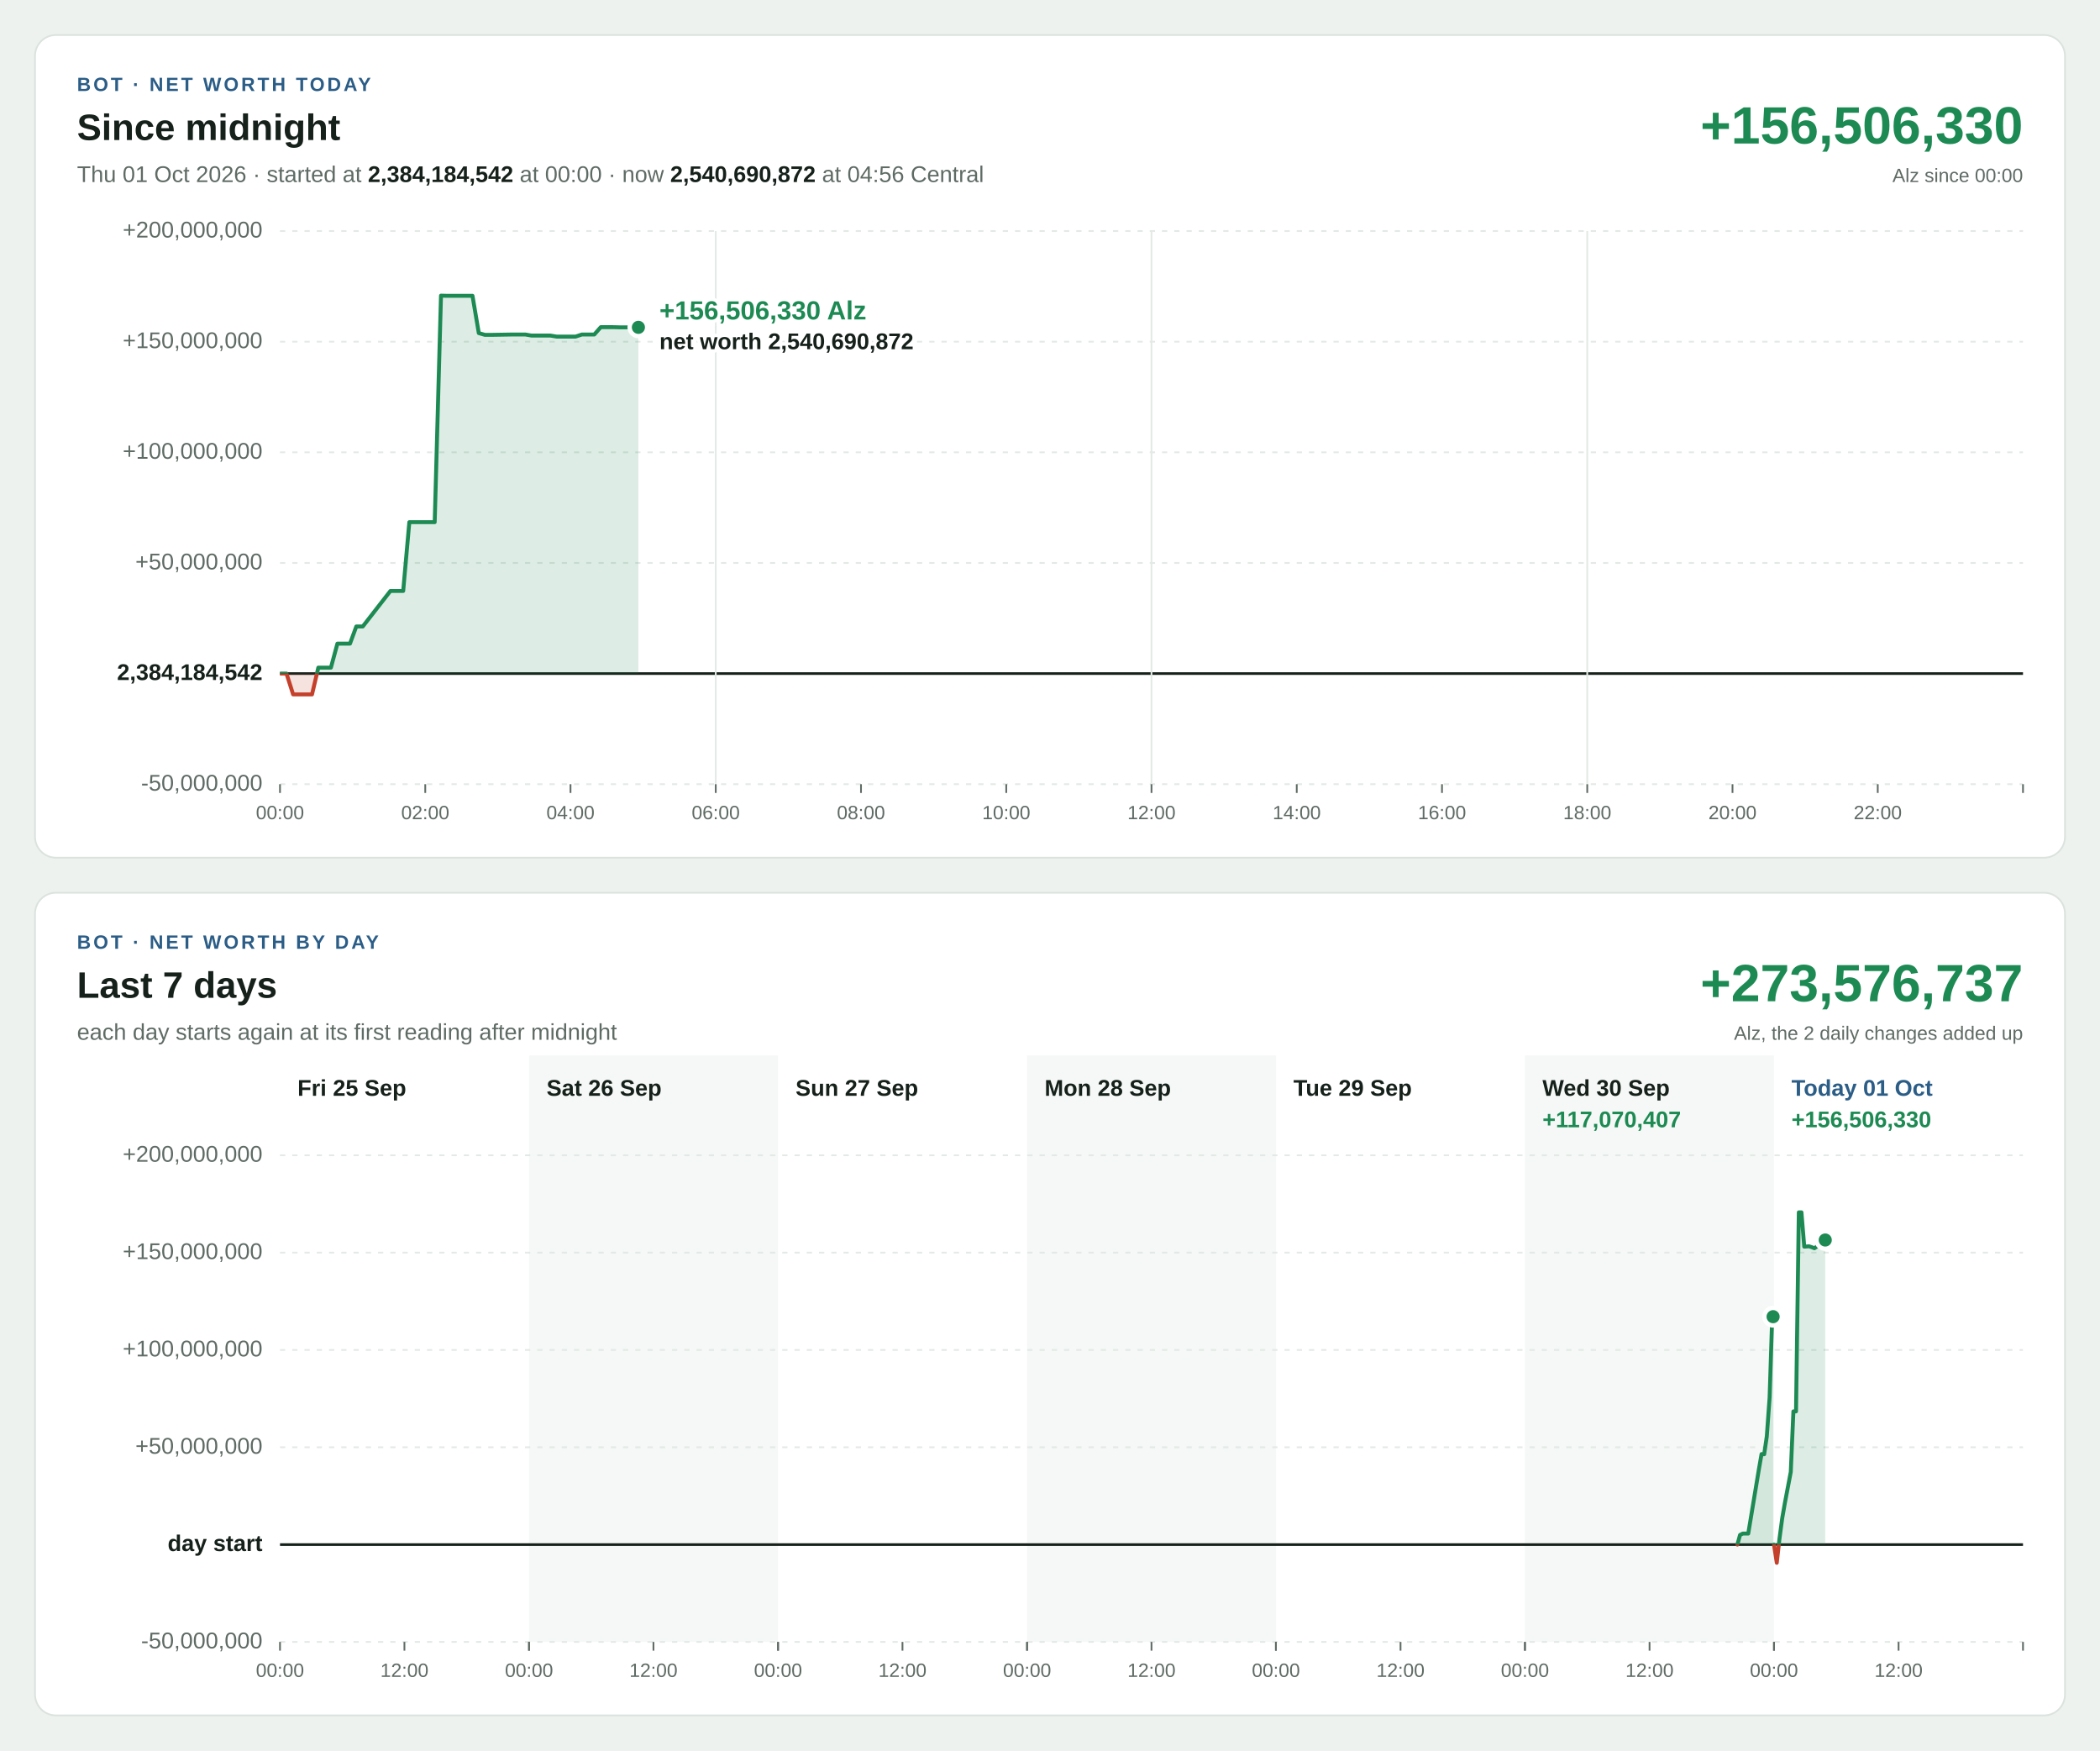
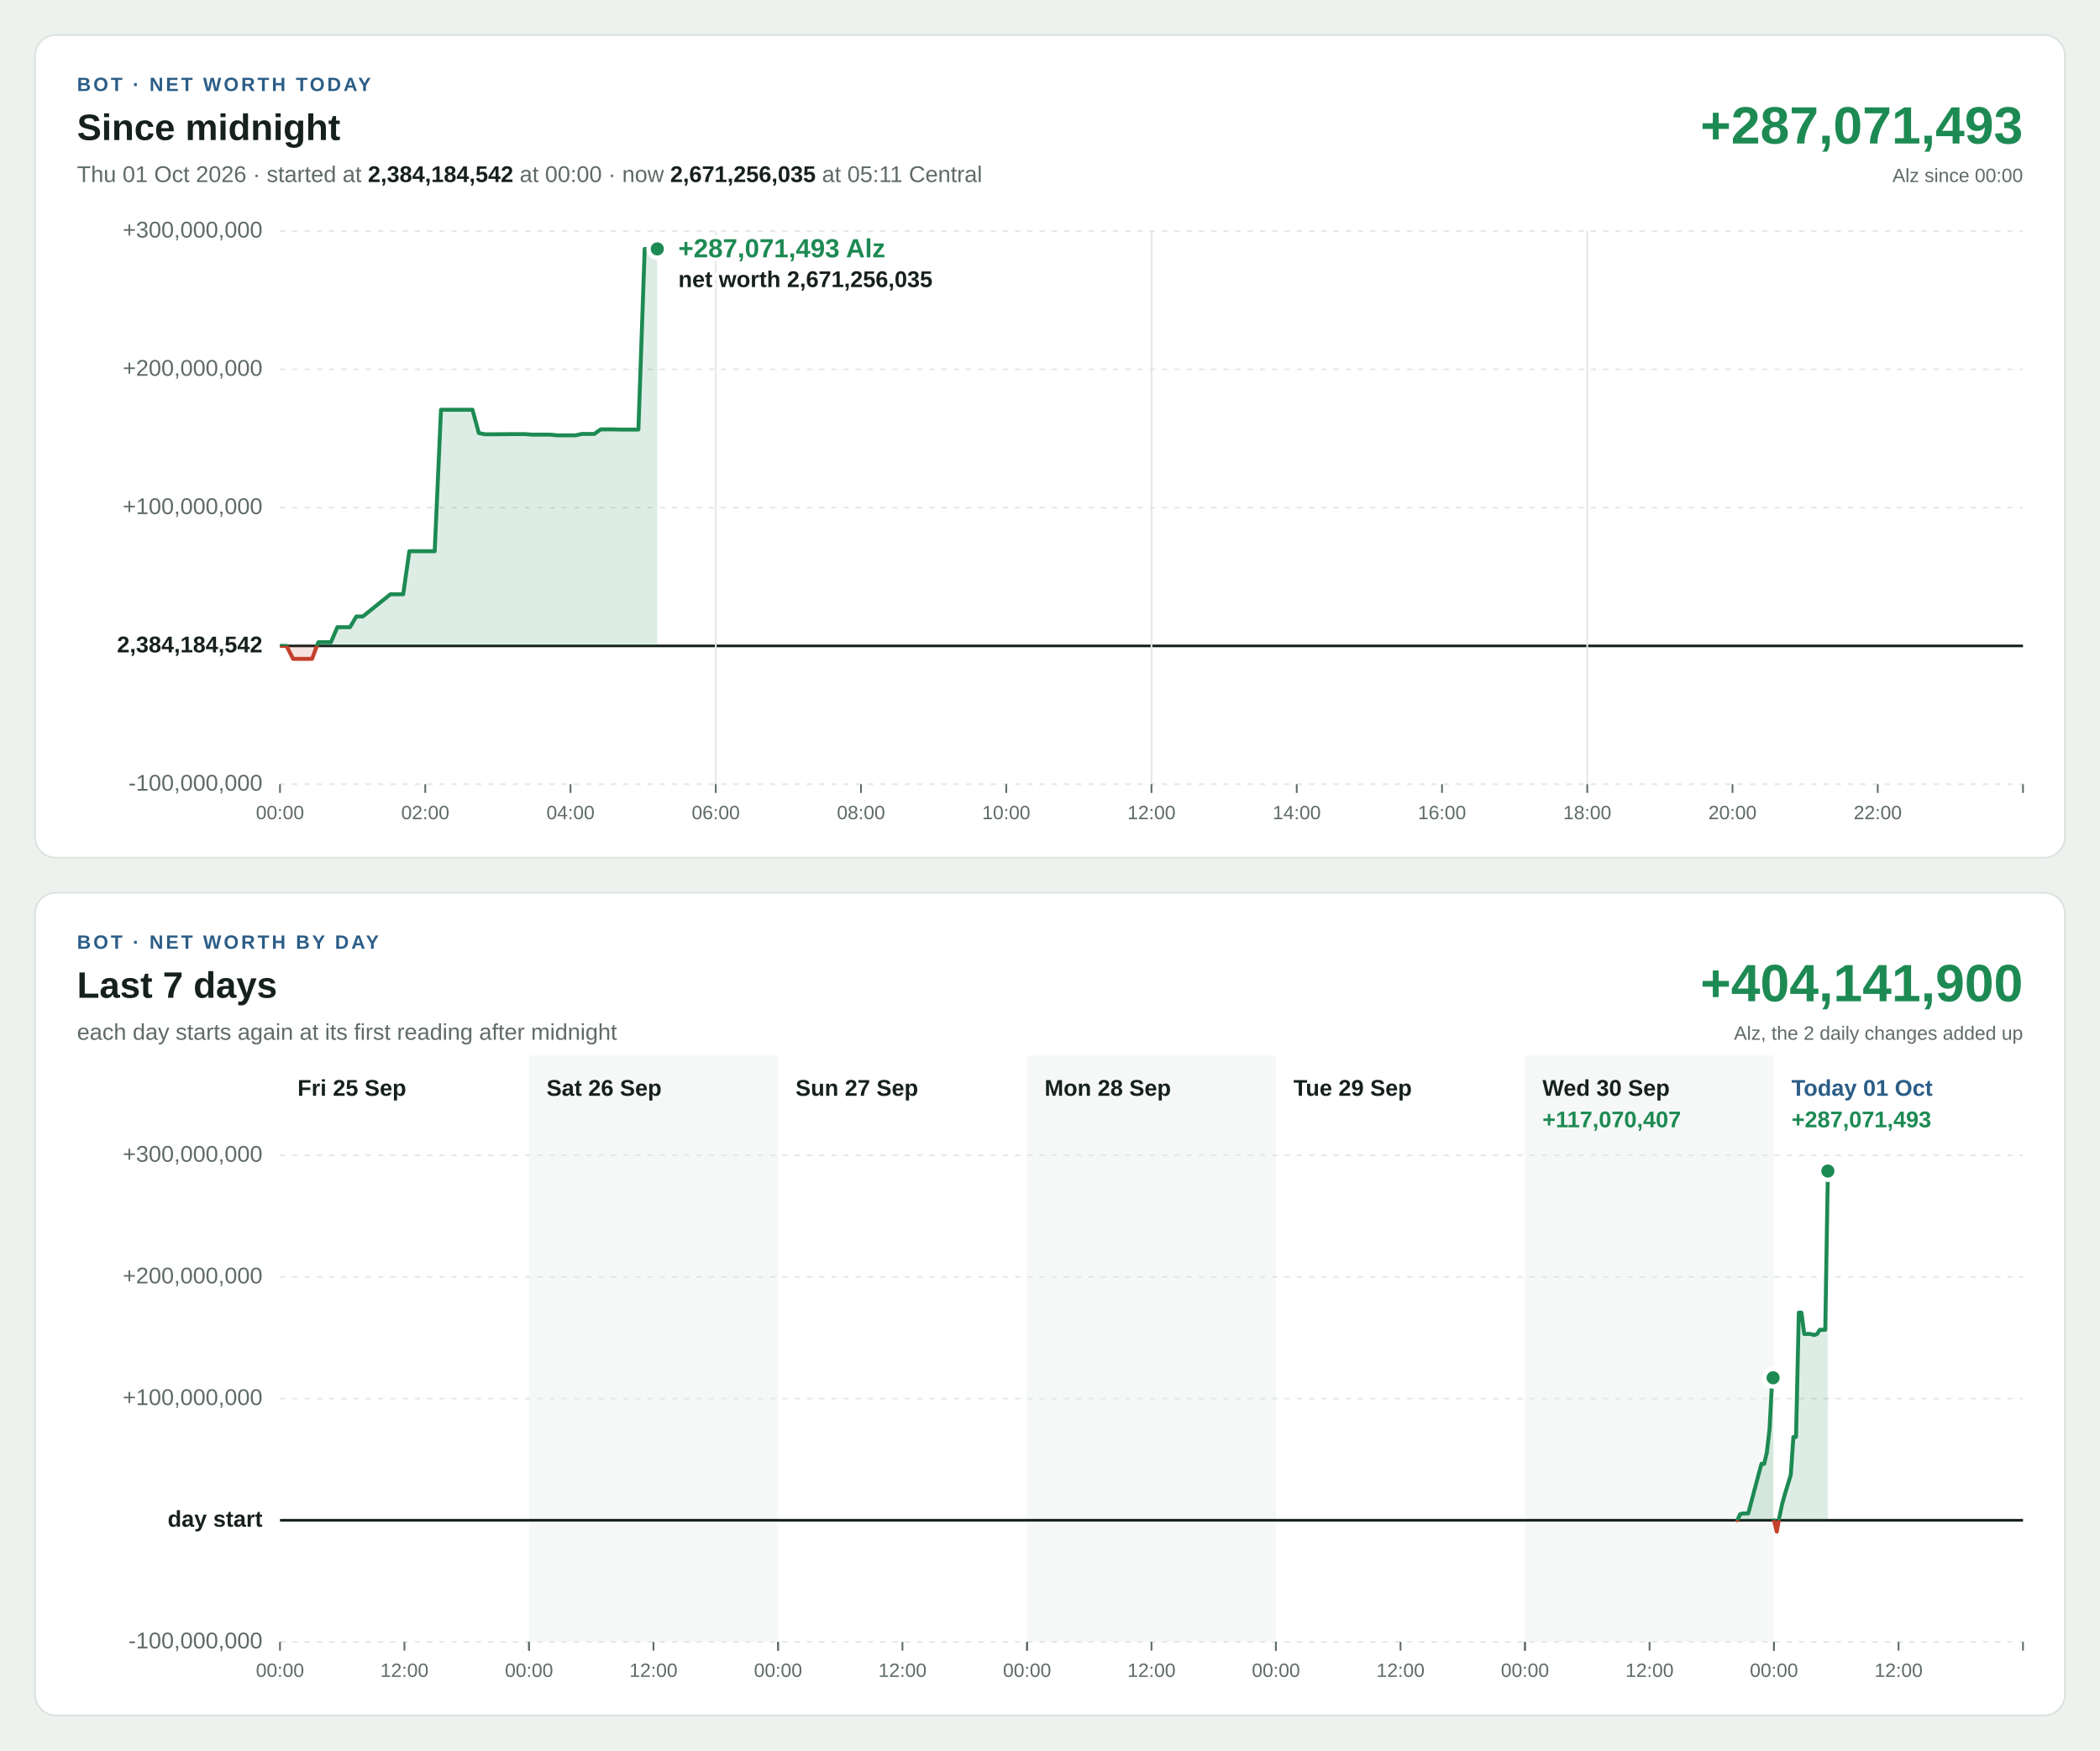
<svg xmlns="http://www.w3.org/2000/svg" width="1200" height="1000" viewBox="0 0 1200 1000" font-family="Segoe UI, Helvetica Neue, Arial, sans-serif" font-size="13" style="font-variant-numeric: tabular-nums">
  <rect width="1200" height="1000" fill="#eef2ef" />
  <g transform="translate(20,20)">
    <rect width="1160" height="470" rx="12" fill="#ffffff" stroke="#dbe3de" />
    <text x="24" y="32" font-size="11" font-weight="700" letter-spacing="1.4" fill="#2b5d87">BOT · NET WORTH TODAY</text>
    <text x="24" y="60" font-size="21" font-weight="700" fill="#16211b">Since midnight</text>
-     <text x="24" y="84" fill="#5f6b65">Thu 01 Oct 2026 · started at <tspan font-weight="700" fill="#16211b">2,384,184,542</tspan> at 00:00 · now <tspan font-weight="700" fill="#16211b">2,540,690,872</tspan> at 04:56 Central</text>
-     <text x="1136" y="62" font-size="30" font-weight="700" text-anchor="end" fill="#1d8a53">+156,506,330</text>
+     <text x="24" y="84" fill="#5f6b65">Thu 01 Oct 2026 · started at <tspan font-weight="700" fill="#16211b">2,384,184,542</tspan> at 00:00 · now <tspan font-weight="700" fill="#16211b">2,671,256,035</tspan> at 05:11 Central</text>
+     <text x="1136" y="62" font-size="30" font-weight="700" text-anchor="end" fill="#1d8a53">+287,071,493</text>
    <text x="1136" y="84" font-size="11" text-anchor="end" fill="#5f6b65">Alz since 00:00</text>
    <line x1="140" x2="1136" y1="428.0" y2="428.0" stroke="#e3e9e5" stroke-width="1" stroke-dasharray="3 4" />
-     <text x="130" y="428.0" text-anchor="end" dominant-baseline="middle" font-weight="400" fill="#5f6b65">-50,000,000</text>
-     <line x1="140" x2="1136" y1="364.8" y2="364.8" stroke="#16211b" stroke-width="1.5" />
-     <text x="130" y="364.8" text-anchor="end" dominant-baseline="middle" font-weight="700" fill="#16211b">2,384,184,542</text>
-     <line x1="140" x2="1136" y1="301.6" y2="301.6" stroke="#e3e9e5" stroke-width="1" stroke-dasharray="3 4" />
-     <text x="130" y="301.6" text-anchor="end" dominant-baseline="middle" font-weight="400" fill="#5f6b65">+50,000,000</text>
-     <line x1="140" x2="1136" y1="238.4" y2="238.4" stroke="#e3e9e5" stroke-width="1" stroke-dasharray="3 4" />
-     <text x="130" y="238.4" text-anchor="end" dominant-baseline="middle" font-weight="400" fill="#5f6b65">+100,000,000</text>
-     <line x1="140" x2="1136" y1="175.2" y2="175.2" stroke="#e3e9e5" stroke-width="1" stroke-dasharray="3 4" />
-     <text x="130" y="175.2" text-anchor="end" dominant-baseline="middle" font-weight="400" fill="#5f6b65">+150,000,000</text>
+     <text x="130" y="428.0" text-anchor="end" dominant-baseline="middle" font-weight="400" fill="#5f6b65">-100,000,000</text>
+     <line x1="140" x2="1136" y1="349.0" y2="349.0" stroke="#16211b" stroke-width="1.5" />
+     <text x="130" y="349.0" text-anchor="end" dominant-baseline="middle" font-weight="700" fill="#16211b">2,384,184,542</text>
+     <line x1="140" x2="1136" y1="270.0" y2="270.0" stroke="#e3e9e5" stroke-width="1" stroke-dasharray="3 4" />
+     <text x="130" y="270.0" text-anchor="end" dominant-baseline="middle" font-weight="400" fill="#5f6b65">+100,000,000</text>
+     <line x1="140" x2="1136" y1="191.0" y2="191.0" stroke="#e3e9e5" stroke-width="1" stroke-dasharray="3 4" />
+     <text x="130" y="191.0" text-anchor="end" dominant-baseline="middle" font-weight="400" fill="#5f6b65">+200,000,000</text>
    <line x1="140" x2="1136" y1="112.0" y2="112.0" stroke="#e3e9e5" stroke-width="1" stroke-dasharray="3 4" />
-     <text x="130" y="112.0" text-anchor="end" dominant-baseline="middle" font-weight="400" fill="#5f6b65">+200,000,000</text>
+     <text x="130" y="112.0" text-anchor="end" dominant-baseline="middle" font-weight="400" fill="#5f6b65">+300,000,000</text>
    <line x1="140.0" x2="140.0" y1="428" y2="433" stroke="#5f6b65" stroke-width="1" />
    <text x="140.0" y="448" font-size="11" text-anchor="middle" fill="#5f6b65">00:00</text>
    <line x1="223.0" x2="223.0" y1="428" y2="433" stroke="#5f6b65" stroke-width="1" />
    <text x="223.0" y="448" font-size="11" text-anchor="middle" fill="#5f6b65">02:00</text>
    <line x1="306.0" x2="306.0" y1="428" y2="433" stroke="#5f6b65" stroke-width="1" />
    <text x="306.0" y="448" font-size="11" text-anchor="middle" fill="#5f6b65">04:00</text>
    <line x1="389.0" x2="389.0" y1="112" y2="428" stroke="#e3e9e5" stroke-width="1" />
    <line x1="389.0" x2="389.0" y1="428" y2="433" stroke="#5f6b65" stroke-width="1" />
    <text x="389.0" y="448" font-size="11" text-anchor="middle" fill="#5f6b65">06:00</text>
    <line x1="472.0" x2="472.0" y1="428" y2="433" stroke="#5f6b65" stroke-width="1" />
    <text x="472.0" y="448" font-size="11" text-anchor="middle" fill="#5f6b65">08:00</text>
    <line x1="555.0" x2="555.0" y1="428" y2="433" stroke="#5f6b65" stroke-width="1" />
    <text x="555.0" y="448" font-size="11" text-anchor="middle" fill="#5f6b65">10:00</text>
    <line x1="638.0" x2="638.0" y1="112" y2="428" stroke="#e3e9e5" stroke-width="1" />
    <line x1="638.0" x2="638.0" y1="428" y2="433" stroke="#5f6b65" stroke-width="1" />
    <text x="638.0" y="448" font-size="11" text-anchor="middle" fill="#5f6b65">12:00</text>
    <line x1="721.0" x2="721.0" y1="428" y2="433" stroke="#5f6b65" stroke-width="1" />
    <text x="721.0" y="448" font-size="11" text-anchor="middle" fill="#5f6b65">14:00</text>
    <line x1="804.0" x2="804.0" y1="428" y2="433" stroke="#5f6b65" stroke-width="1" />
    <text x="804.0" y="448" font-size="11" text-anchor="middle" fill="#5f6b65">16:00</text>
    <line x1="887.0" x2="887.0" y1="112" y2="428" stroke="#e3e9e5" stroke-width="1" />
    <line x1="887.0" x2="887.0" y1="428" y2="433" stroke="#5f6b65" stroke-width="1" />
    <text x="887.0" y="448" font-size="11" text-anchor="middle" fill="#5f6b65">18:00</text>
    <line x1="970.0" x2="970.0" y1="428" y2="433" stroke="#5f6b65" stroke-width="1" />
    <text x="970.0" y="448" font-size="11" text-anchor="middle" fill="#5f6b65">20:00</text>
    <line x1="1053.0" x2="1053.0" y1="428" y2="433" stroke="#5f6b65" stroke-width="1" />
    <text x="1053.0" y="448" font-size="11" text-anchor="middle" fill="#5f6b65">22:00</text>
    <line x1="1136.0" x2="1136.0" y1="428" y2="433" stroke="#5f6b65" stroke-width="1" />
    <defs>
-       <path id="shape-today" d="M140.1 364.8L140.1 364.8L143.7 364.8L147.5 376.7L151.1 376.7L154.8 376.7L158.3 376.7L161.9 361.4L165.6 361.4L169.1 361.4L172.8 347.7L176.5 347.7L180.0 347.7L183.6 337.9L187.3 337.9L203.1 317.6L206.8 317.6L210.4 317.6L213.9 278.3L217.6 278.3L221.2 278.3L224.8 278.3L228.4 278.3L232.0 148.9L235.5 149.0L239.2 149.0L242.8 149.0L246.3 149.0L250.0 149.0L253.6 170.3L257.1 171.3L260.8 171.3L272.9 171.1L276.6 171.1L280.2 171.1L283.7 171.7L287.3 171.7L290.9 171.7L294.5 171.7L298.1 172.3L301.8 172.3L305.3 172.3L308.9 172.3L312.5 171.1L316.0 171.1L319.6 171.1L323.3 166.9L326.8 166.9L330.4 166.9L334.1 167.0L337.6 167.0L341.2 167.0L344.8 167.0L344.8 364.8Z" />
-       <path id="line-today" d="M140.1 364.8L143.7 364.8L147.5 376.7L151.1 376.7L154.8 376.7L158.3 376.7L161.9 361.4L165.6 361.4L169.1 361.4L172.8 347.7L176.5 347.7L180.0 347.7L183.6 337.9L187.3 337.9L203.1 317.6L206.8 317.6L210.4 317.6L213.9 278.3L217.6 278.3L221.2 278.3L224.8 278.3L228.4 278.3L232.0 148.9L235.5 149.0L239.2 149.0L242.8 149.0L246.3 149.0L250.0 149.0L253.6 170.3L257.1 171.3L260.8 171.3L272.9 171.1L276.6 171.1L280.2 171.1L283.7 171.7L287.3 171.7L290.9 171.7L294.5 171.7L298.1 172.3L301.8 172.3L305.3 172.3L308.9 172.3L312.5 171.1L316.0 171.1L319.6 171.1L323.3 166.9L326.8 166.9L330.4 166.9L334.1 167.0L337.6 167.0L341.2 167.0L344.8 167.0" />
+       <path id="shape-today" d="M140.1 349.0L140.1 349.0L143.7 349.0L147.5 356.4L151.1 356.4L154.8 356.4L158.3 356.4L161.9 346.9L165.6 346.9L169.1 346.9L172.8 338.3L176.5 338.3L180.0 338.3L183.6 332.2L187.3 332.2L203.1 319.5L206.8 319.5L210.4 319.5L213.9 294.9L217.6 294.9L221.2 294.9L224.8 294.9L228.4 294.9L232.0 214.1L235.5 214.1L239.2 214.1L242.8 214.1L246.3 214.1L250.0 214.1L253.6 227.4L257.1 228.1L260.8 228.1L272.9 228.0L276.6 228.0L280.2 228.0L283.7 228.3L287.3 228.3L290.9 228.3L294.5 228.3L298.1 228.7L301.8 228.7L305.3 228.7L308.9 228.7L312.5 227.9L316.0 227.9L319.6 227.9L323.3 225.3L326.8 225.3L330.4 225.3L334.1 225.4L337.6 225.4L341.2 225.4L344.8 225.4L348.4 122.2L352.0 122.2L355.6 122.2L355.6 349.0Z" />
+       <path id="line-today" d="M140.1 349.0L143.7 349.0L147.5 356.4L151.1 356.4L154.8 356.4L158.3 356.4L161.9 346.9L165.6 346.9L169.1 346.9L172.8 338.3L176.5 338.3L180.0 338.3L183.6 332.2L187.3 332.2L203.1 319.5L206.8 319.5L210.4 319.5L213.9 294.9L217.6 294.9L221.2 294.9L224.8 294.9L228.4 294.9L232.0 214.1L235.5 214.1L239.2 214.1L242.8 214.1L246.3 214.1L250.0 214.1L253.6 227.4L257.1 228.1L260.8 228.1L272.9 228.0L276.6 228.0L280.2 228.0L283.7 228.3L287.3 228.3L290.9 228.3L294.5 228.3L298.1 228.7L301.8 228.7L305.3 228.7L308.9 228.7L312.5 227.9L316.0 227.9L319.6 227.9L323.3 225.3L326.8 225.3L330.4 225.3L334.1 225.4L337.6 225.4L341.2 225.4L344.8 225.4L348.4 122.2L352.0 122.2L355.6 122.2" />
      <clipPath id="up-today">
-         <rect x="140" y="112" width="996" height="252.8" />
+         <rect x="140" y="112" width="996" height="237.0" />
      </clipPath>
      <clipPath id="down-today">
-         <rect x="140" y="364.8" width="996" height="63.2" />
+         <rect x="140" y="349.0" width="996" height="79.0" />
      </clipPath>
    </defs>
    <use href="#shape-today" fill="#1d8a53" fill-opacity="0.15" clip-path="url(#up-today)" />
    <use href="#line-today" fill="none" stroke="#1d8a53" stroke-width="2.25" stroke-linejoin="round" stroke-linecap="round" clip-path="url(#up-today)" />
    <use href="#shape-today" fill="#c4402b" fill-opacity="0.15" clip-path="url(#down-today)" />
    <use href="#line-today" fill="none" stroke="#c4402b" stroke-width="2.25" stroke-linejoin="round" stroke-linecap="round" clip-path="url(#down-today)" />
-     <circle cx="344.8" cy="167.0" r="5" fill="#1d8a53" stroke="#ffffff" stroke-width="2.5" />
-     <text x="356.8" y="162.5" text-anchor="start" font-size="15" font-weight="700" fill="#1d8a53" stroke="#ffffff" stroke-width="4" stroke-linejoin="round" paint-order="stroke">+156,506,330 Alz</text>
-     <text x="356.8" y="179.5" text-anchor="start" font-size="13" font-weight="600" fill="#16211b" stroke="#ffffff" stroke-width="4" stroke-linejoin="round" paint-order="stroke">net worth 2,540,690,872</text>
+     <circle cx="355.6" cy="122.2" r="5" fill="#1d8a53" stroke="#ffffff" stroke-width="2.5" />
+     <text x="367.6" y="127.0" text-anchor="start" font-size="15" font-weight="700" fill="#1d8a53" stroke="#ffffff" stroke-width="4" stroke-linejoin="round" paint-order="stroke">+287,071,493 Alz</text>
+     <text x="367.6" y="144.0" text-anchor="start" font-size="13" font-weight="600" fill="#16211b" stroke="#ffffff" stroke-width="4" stroke-linejoin="round" paint-order="stroke">net worth 2,671,256,035</text>
  </g>
  <g transform="translate(20,510)">
    <rect width="1160" height="470" rx="12" fill="#ffffff" stroke="#dbe3de" />
    <text x="24" y="32" font-size="11" font-weight="700" letter-spacing="1.4" fill="#2b5d87">BOT · NET WORTH BY DAY</text>
    <text x="24" y="60" font-size="21" font-weight="700" fill="#16211b">Last 7 days</text>
    <text x="24" y="84" fill="#5f6b65">each day starts again at its first reading after midnight</text>
-     <text x="1136" y="62" font-size="30" font-weight="700" text-anchor="end" fill="#1d8a53">+273,576,737</text>
+     <text x="1136" y="62" font-size="30" font-weight="700" text-anchor="end" fill="#1d8a53">+404,141,900</text>
    <text x="1136" y="84" font-size="11" text-anchor="end" fill="#5f6b65">Alz, the 2 daily changes added up</text>
    <rect x="282.3" y="93" width="142.3" height="335" fill="#f5f8f6" />
    <rect x="566.9" y="93" width="142.3" height="335" fill="#f5f8f6" />
    <rect x="851.4" y="93" width="142.3" height="335" fill="#f5f8f6" />
    <line x1="140" x2="1136" y1="428.0" y2="428.0" stroke="#e3e9e5" stroke-width="1" stroke-dasharray="3 4" />
-     <text x="130" y="428.0" text-anchor="end" dominant-baseline="middle" font-weight="400" fill="#5f6b65">-50,000,000</text>
-     <line x1="140" x2="1136" y1="372.4" y2="372.4" stroke="#16211b" stroke-width="1.5" />
-     <text x="130" y="372.4" text-anchor="end" dominant-baseline="middle" font-weight="700" fill="#16211b">day start</text>
-     <line x1="140" x2="1136" y1="316.8" y2="316.8" stroke="#e3e9e5" stroke-width="1" stroke-dasharray="3 4" />
-     <text x="130" y="316.8" text-anchor="end" dominant-baseline="middle" font-weight="400" fill="#5f6b65">+50,000,000</text>
-     <line x1="140" x2="1136" y1="261.2" y2="261.2" stroke="#e3e9e5" stroke-width="1" stroke-dasharray="3 4" />
-     <text x="130" y="261.2" text-anchor="end" dominant-baseline="middle" font-weight="400" fill="#5f6b65">+100,000,000</text>
-     <line x1="140" x2="1136" y1="205.6" y2="205.6" stroke="#e3e9e5" stroke-width="1" stroke-dasharray="3 4" />
-     <text x="130" y="205.6" text-anchor="end" dominant-baseline="middle" font-weight="400" fill="#5f6b65">+150,000,000</text>
+     <text x="130" y="428.0" text-anchor="end" dominant-baseline="middle" font-weight="400" fill="#5f6b65">-100,000,000</text>
+     <line x1="140" x2="1136" y1="358.5" y2="358.5" stroke="#16211b" stroke-width="1.5" />
+     <text x="130" y="358.5" text-anchor="end" dominant-baseline="middle" font-weight="700" fill="#16211b">day start</text>
+     <line x1="140" x2="1136" y1="289.0" y2="289.0" stroke="#e3e9e5" stroke-width="1" stroke-dasharray="3 4" />
+     <text x="130" y="289.0" text-anchor="end" dominant-baseline="middle" font-weight="400" fill="#5f6b65">+100,000,000</text>
+     <line x1="140" x2="1136" y1="219.5" y2="219.5" stroke="#e3e9e5" stroke-width="1" stroke-dasharray="3 4" />
+     <text x="130" y="219.5" text-anchor="end" dominant-baseline="middle" font-weight="400" fill="#5f6b65">+200,000,000</text>
    <line x1="140" x2="1136" y1="150.0" y2="150.0" stroke="#e3e9e5" stroke-width="1" stroke-dasharray="3 4" />
-     <text x="130" y="150.0" text-anchor="end" dominant-baseline="middle" font-weight="400" fill="#5f6b65">+200,000,000</text>
+     <text x="130" y="150.0" text-anchor="end" dominant-baseline="middle" font-weight="400" fill="#5f6b65">+300,000,000</text>
    <text x="150.0" y="116" font-weight="700" fill="#16211b">Fri 25 Sep</text>
    <line x1="140.0" x2="140.0" y1="428" y2="433" stroke="#5f6b65" stroke-width="1" />
    <text x="140.0" y="448" font-size="11" text-anchor="middle" fill="#5f6b65">00:00</text>
    <line x1="211.1" x2="211.1" y1="428" y2="433" stroke="#5f6b65" stroke-width="1" />
    <text x="211.1" y="448" font-size="11" text-anchor="middle" fill="#5f6b65">12:00</text>
    <line x1="282.3" x2="282.3" y1="428" y2="433" stroke="#5f6b65" stroke-width="1" />
    <text x="292.3" y="116" font-weight="700" fill="#16211b">Sat 26 Sep</text>
    <line x1="282.3" x2="282.3" y1="428" y2="433" stroke="#5f6b65" stroke-width="1" />
    <text x="282.3" y="448" font-size="11" text-anchor="middle" fill="#5f6b65">00:00</text>
    <line x1="353.4" x2="353.4" y1="428" y2="433" stroke="#5f6b65" stroke-width="1" />
    <text x="353.4" y="448" font-size="11" text-anchor="middle" fill="#5f6b65">12:00</text>
    <line x1="424.6" x2="424.6" y1="428" y2="433" stroke="#5f6b65" stroke-width="1" />
    <text x="434.6" y="116" font-weight="700" fill="#16211b">Sun 27 Sep</text>
    <line x1="424.6" x2="424.6" y1="428" y2="433" stroke="#5f6b65" stroke-width="1" />
    <text x="424.6" y="448" font-size="11" text-anchor="middle" fill="#5f6b65">00:00</text>
    <line x1="495.7" x2="495.7" y1="428" y2="433" stroke="#5f6b65" stroke-width="1" />
    <text x="495.7" y="448" font-size="11" text-anchor="middle" fill="#5f6b65">12:00</text>
    <line x1="566.9" x2="566.9" y1="428" y2="433" stroke="#5f6b65" stroke-width="1" />
    <text x="576.9" y="116" font-weight="700" fill="#16211b">Mon 28 Sep</text>
    <line x1="566.9" x2="566.9" y1="428" y2="433" stroke="#5f6b65" stroke-width="1" />
    <text x="566.9" y="448" font-size="11" text-anchor="middle" fill="#5f6b65">00:00</text>
    <line x1="638.0" x2="638.0" y1="428" y2="433" stroke="#5f6b65" stroke-width="1" />
    <text x="638.0" y="448" font-size="11" text-anchor="middle" fill="#5f6b65">12:00</text>
    <line x1="709.1" x2="709.1" y1="428" y2="433" stroke="#5f6b65" stroke-width="1" />
    <text x="719.1" y="116" font-weight="700" fill="#16211b">Tue 29 Sep</text>
    <line x1="709.1" x2="709.1" y1="428" y2="433" stroke="#5f6b65" stroke-width="1" />
    <text x="709.1" y="448" font-size="11" text-anchor="middle" fill="#5f6b65">00:00</text>
    <line x1="780.3" x2="780.3" y1="428" y2="433" stroke="#5f6b65" stroke-width="1" />
    <text x="780.3" y="448" font-size="11" text-anchor="middle" fill="#5f6b65">12:00</text>
    <line x1="851.4" x2="851.4" y1="428" y2="433" stroke="#5f6b65" stroke-width="1" />
    <text x="861.4" y="116" font-weight="700" fill="#16211b">Wed 30 Sep</text>
    <line x1="851.4" x2="851.4" y1="428" y2="433" stroke="#5f6b65" stroke-width="1" />
    <text x="851.4" y="448" font-size="11" text-anchor="middle" fill="#5f6b65">00:00</text>
    <line x1="922.6" x2="922.6" y1="428" y2="433" stroke="#5f6b65" stroke-width="1" />
    <text x="922.6" y="448" font-size="11" text-anchor="middle" fill="#5f6b65">12:00</text>
    <line x1="993.7" x2="993.7" y1="428" y2="433" stroke="#5f6b65" stroke-width="1" />
    <text x="861.4" y="134" font-weight="700" fill="#1d8a53">+117,070,407</text>
    <defs>
-       <path id="shape-day5" d="M972.8 372.4L972.8 372.4L974.3 366.9L975.9 366.1L977.4 366.1L979.0 366.1L985.1 329.3L986.6 320.7L988.1 320.8L989.6 310.6L991.2 288.5L992.7 242.2L993.2 242.2L993.2 372.4Z" />
-       <path id="line-day5" d="M972.8 372.4L974.3 366.9L975.9 366.1L977.4 366.1L979.0 366.1L985.1 329.3L986.6 320.7L988.1 320.8L989.6 310.6L991.2 288.5L992.7 242.2L993.2 242.2" />
+       <path id="shape-day5" d="M972.8 358.5L972.8 358.5L974.3 355.1L975.9 354.6L977.4 354.6L979.0 354.6L985.1 331.6L986.6 326.2L988.1 326.3L989.6 319.9L991.2 306.1L992.7 277.1L993.2 277.1L993.2 358.5Z" />
+       <path id="line-day5" d="M972.8 358.5L974.3 355.1L975.9 354.6L977.4 354.6L979.0 354.6L985.1 331.6L986.6 326.2L988.1 326.3L989.6 319.9L991.2 306.1L992.7 277.1L993.2 277.1" />
      <clipPath id="up-day5">
-         <rect x="140" y="150" width="996" height="222.4" />
+         <rect x="140" y="150" width="996" height="208.5" />
      </clipPath>
      <clipPath id="down-day5">
-         <rect x="140" y="372.4" width="996" height="55.6" />
+         <rect x="140" y="358.5" width="996" height="69.5" />
      </clipPath>
    </defs>
    <use href="#shape-day5" fill="#1d8a53" fill-opacity="0.15" clip-path="url(#up-day5)" />
    <use href="#line-day5" fill="none" stroke="#1d8a53" stroke-width="2.25" stroke-linejoin="round" stroke-linecap="round" clip-path="url(#up-day5)" />
    <use href="#shape-day5" fill="#c4402b" fill-opacity="0.15" clip-path="url(#down-day5)" />
    <use href="#line-day5" fill="none" stroke="#c4402b" stroke-width="2.25" stroke-linejoin="round" stroke-linecap="round" clip-path="url(#down-day5)" />
-     <circle cx="993.2" cy="242.2" r="5" fill="#1d8a53" stroke="#ffffff" stroke-width="2.5" />
+     <circle cx="993.2" cy="277.1" r="5" fill="#1d8a53" stroke="#ffffff" stroke-width="2.5" />
    <text x="1003.7" y="116" font-weight="700" fill="#2b5d87">Today 01 Oct</text>
    <line x1="993.7" x2="993.7" y1="428" y2="433" stroke="#5f6b65" stroke-width="1" />
    <text x="993.7" y="448" font-size="11" text-anchor="middle" fill="#5f6b65">00:00</text>
    <line x1="1064.9" x2="1064.9" y1="428" y2="433" stroke="#5f6b65" stroke-width="1" />
    <text x="1064.9" y="448" font-size="11" text-anchor="middle" fill="#5f6b65">12:00</text>
    <line x1="1136.0" x2="1136.0" y1="428" y2="433" stroke="#5f6b65" stroke-width="1" />
-     <text x="1003.7" y="134" font-weight="700" fill="#1d8a53">+156,506,330</text>
+     <text x="1003.7" y="134" font-weight="700" fill="#1d8a53">+287,071,493</text>
    <defs>
-       <path id="shape-day6" d="M993.7 372.4L993.7 372.4L995.3 382.8L996.8 369.4L998.4 357.4L999.9 348.8L1003.3 330.9L1004.8 296.3L1006.3 296.3L1007.9 182.6L1009.4 182.6L1011.0 202.2L1013.7 202.0L1015.3 202.5L1016.8 203.1L1018.4 202.0L1019.9 198.3L1021.4 198.4L1023.0 198.4L1023.0 372.4Z" />
-       <path id="line-day6" d="M993.7 372.4L995.3 382.8L996.8 369.4L998.4 357.4L999.9 348.8L1003.3 330.9L1004.8 296.3L1006.3 296.3L1007.9 182.6L1009.4 182.6L1011.0 202.2L1013.7 202.0L1015.3 202.5L1016.8 203.1L1018.4 202.0L1019.9 198.3L1021.4 198.4L1023.0 198.4" />
+       <path id="shape-day6" d="M993.7 358.5L993.7 358.5L995.3 365.0L996.8 356.6L998.4 349.1L999.9 343.7L1003.3 332.6L1004.8 310.9L1006.3 310.9L1007.9 239.9L1009.4 239.9L1011.0 252.1L1013.7 252.0L1015.3 252.3L1016.8 252.7L1018.4 252.0L1019.9 249.7L1021.4 249.7L1023.0 249.7L1024.5 159.0L1024.5 358.5Z" />
+       <path id="line-day6" d="M993.7 358.5L995.3 365.0L996.8 356.6L998.4 349.1L999.9 343.7L1003.3 332.6L1004.8 310.9L1006.3 310.9L1007.9 239.9L1009.4 239.9L1011.0 252.1L1013.7 252.0L1015.3 252.3L1016.8 252.7L1018.4 252.0L1019.9 249.7L1021.4 249.7L1023.0 249.7L1024.5 159.0" />
      <clipPath id="up-day6">
-         <rect x="140" y="150" width="996" height="222.4" />
+         <rect x="140" y="150" width="996" height="208.5" />
      </clipPath>
      <clipPath id="down-day6">
-         <rect x="140" y="372.4" width="996" height="55.6" />
+         <rect x="140" y="358.5" width="996" height="69.5" />
      </clipPath>
    </defs>
    <use href="#shape-day6" fill="#1d8a53" fill-opacity="0.15" clip-path="url(#up-day6)" />
    <use href="#line-day6" fill="none" stroke="#1d8a53" stroke-width="2.25" stroke-linejoin="round" stroke-linecap="round" clip-path="url(#up-day6)" />
    <use href="#shape-day6" fill="#c4402b" fill-opacity="0.15" clip-path="url(#down-day6)" />
    <use href="#line-day6" fill="none" stroke="#c4402b" stroke-width="2.25" stroke-linejoin="round" stroke-linecap="round" clip-path="url(#down-day6)" />
-     <circle cx="1023.0" cy="198.4" r="5" fill="#1d8a53" stroke="#ffffff" stroke-width="2.5" />
+     <circle cx="1024.5" cy="159.0" r="5" fill="#1d8a53" stroke="#ffffff" stroke-width="2.5" />
  </g>
</svg>
